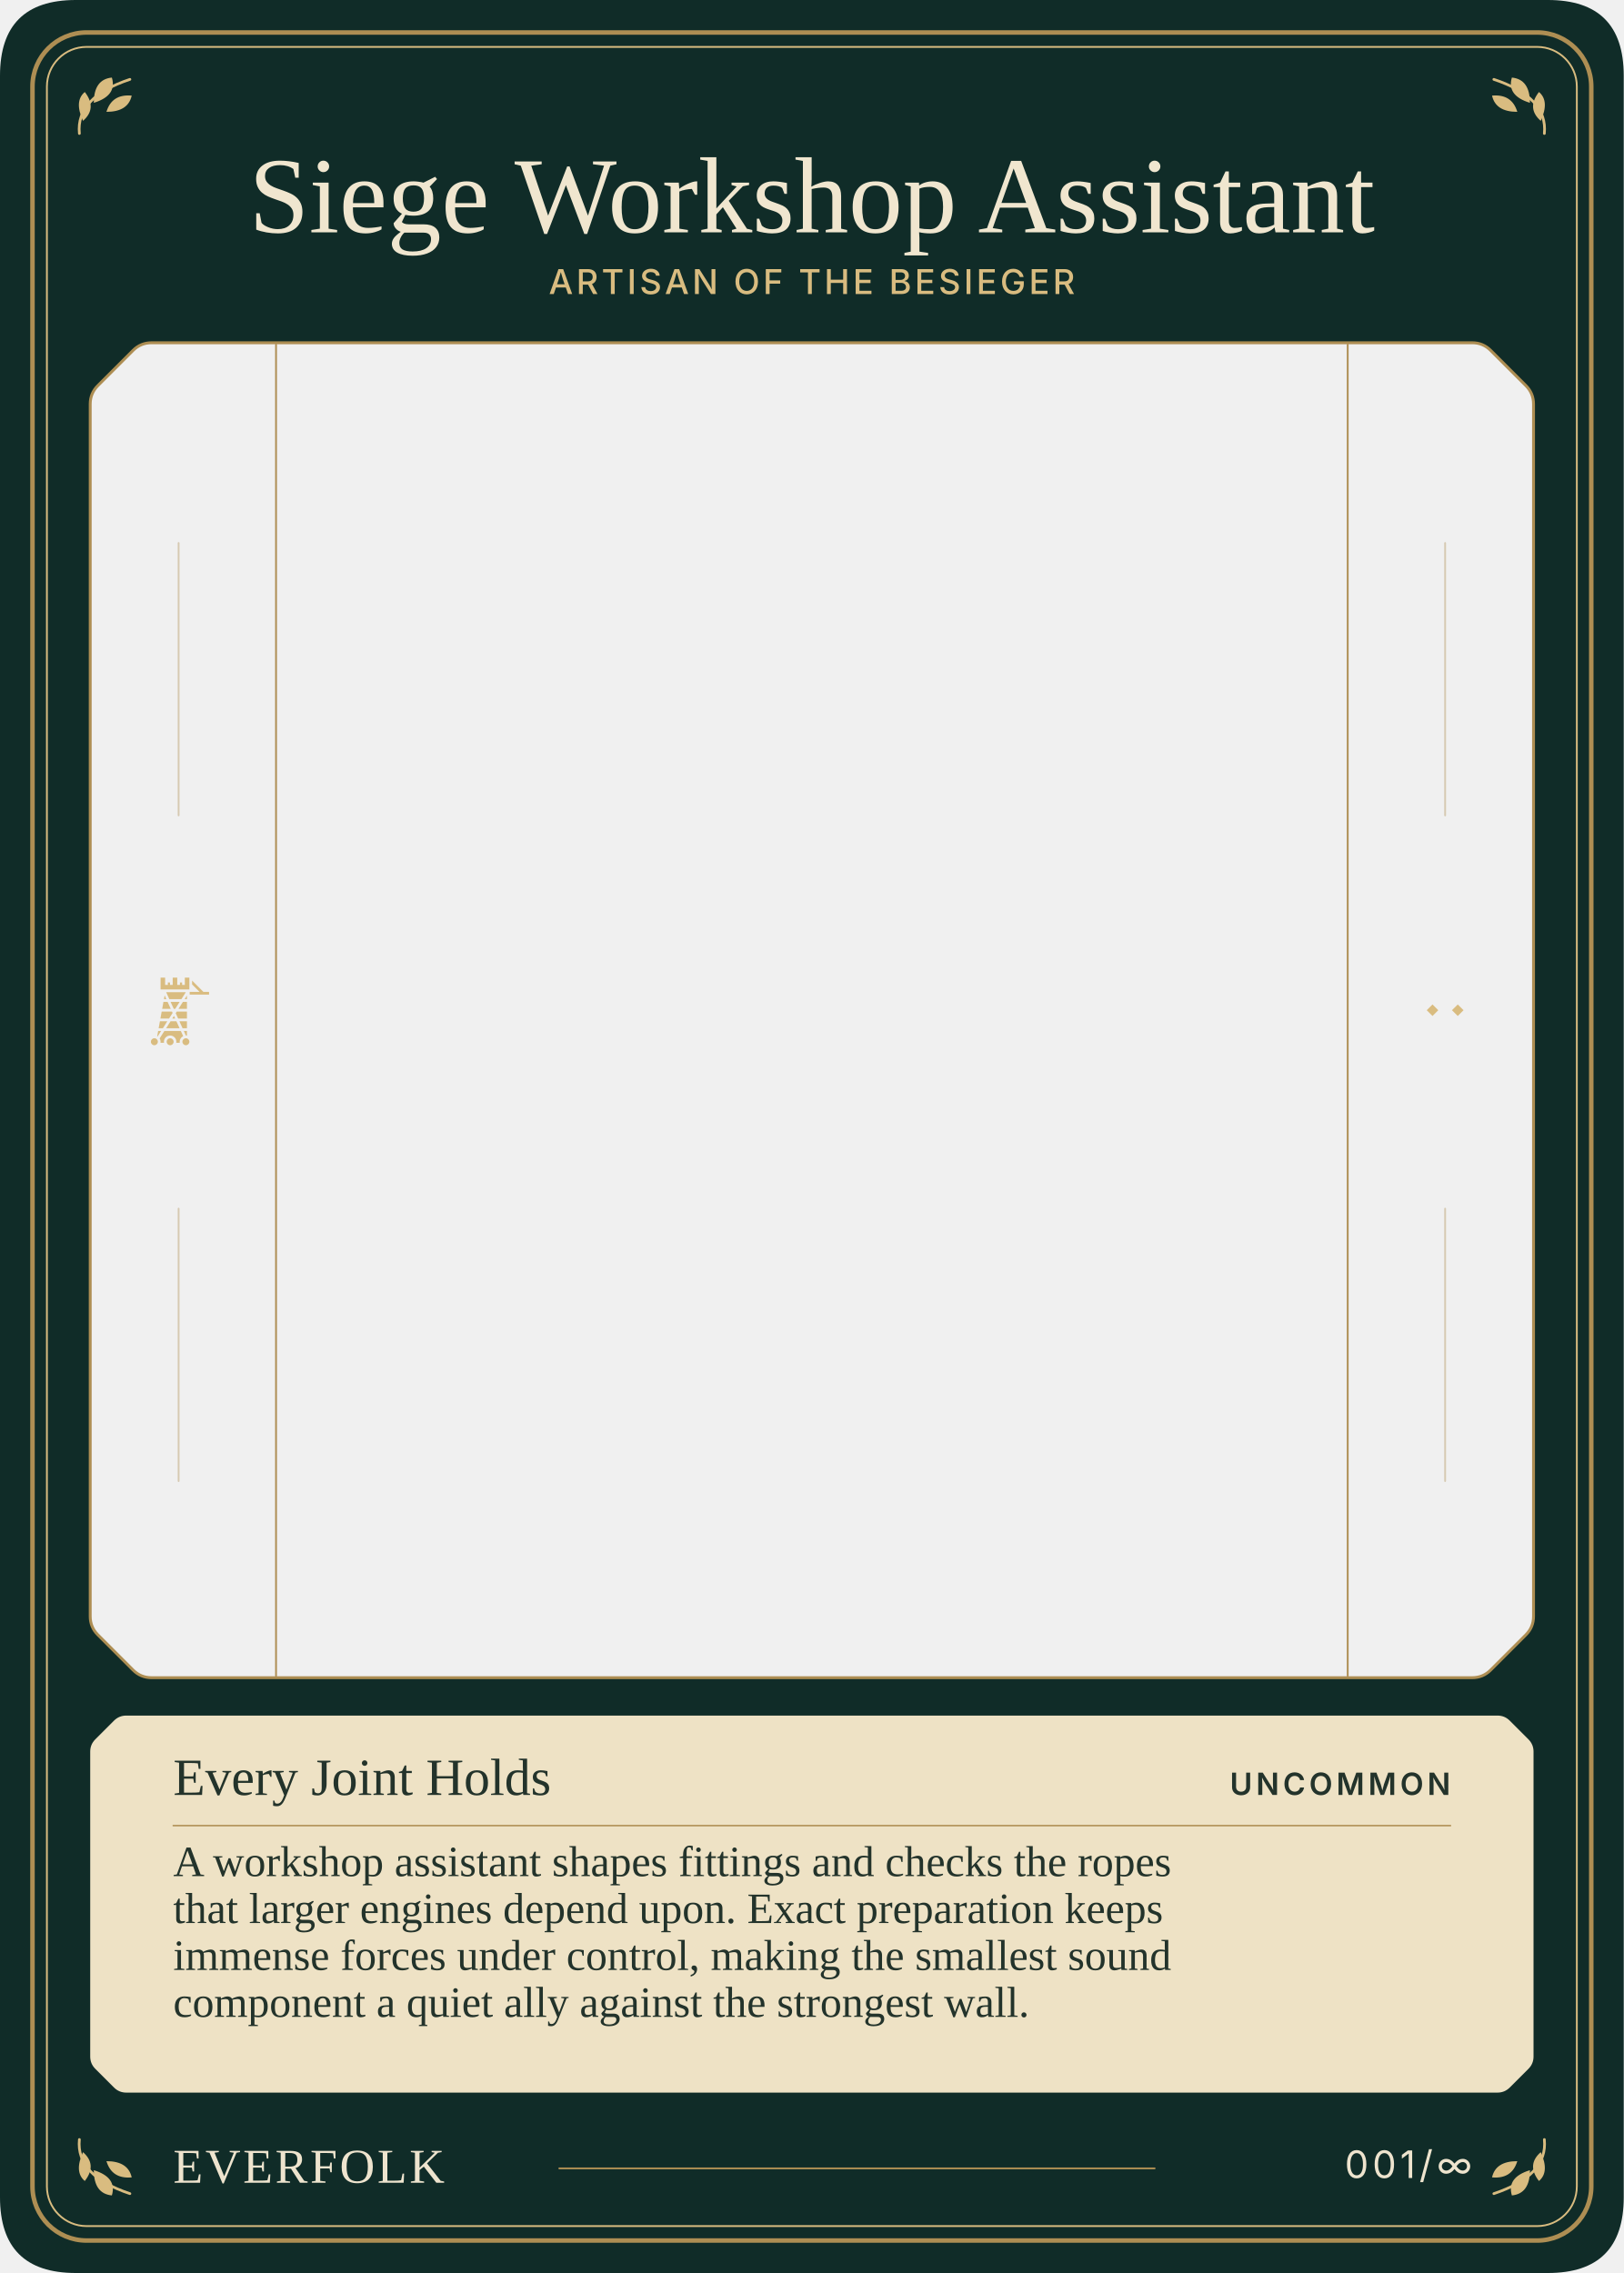
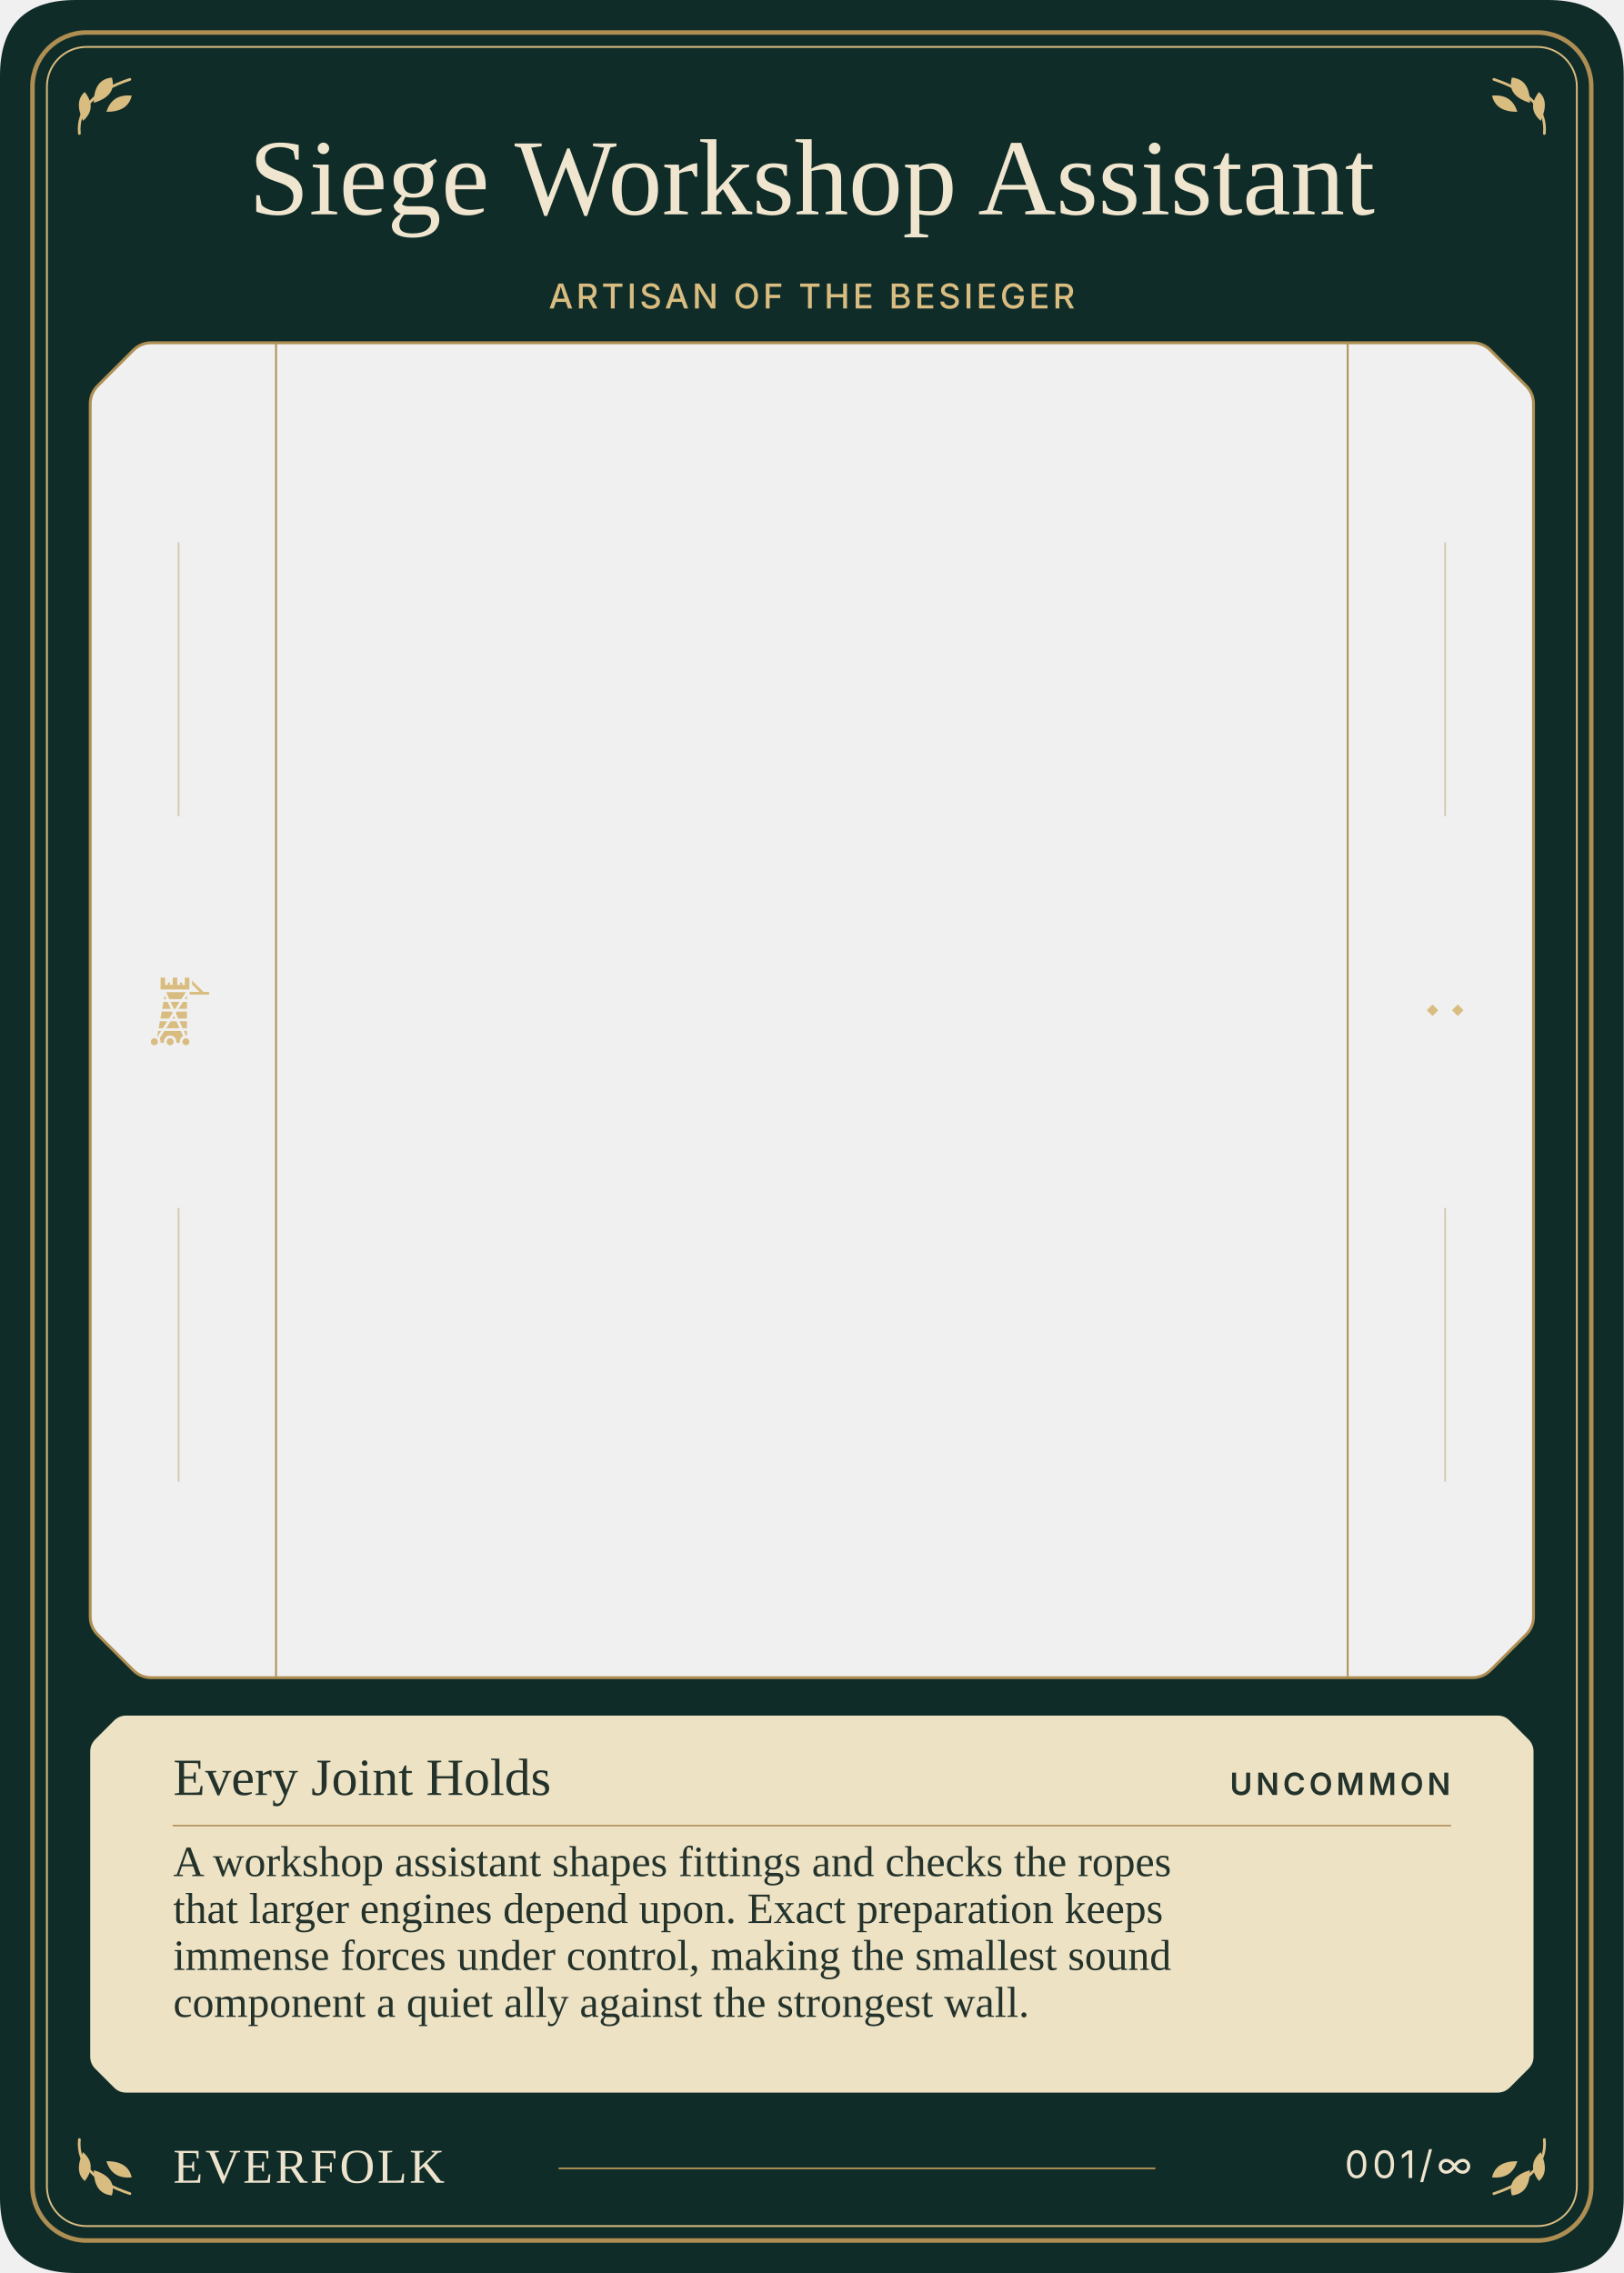
<svg xmlns="http://www.w3.org/2000/svg" width="900" height="1260" viewBox="0 0 900 1260">
  <defs>
    <clipPath id="Card_clip">
      <rect x="0" y="0" width="900" height="1260" rx="42" fill="white" stroke="none" stroke-width="1" />
    </clipPath>
    <clipPath id="Art_clip">
      <path d="M73.757 194.243Q78 190 84 190L816 190Q822 190 826.243 194.243L845.757 213.757Q850 218 850 224L850 896Q850 902 845.757 906.243L826.243 925.757Q822 930 816 930L84 930Q78 930 73.757 925.757L54.243 906.243Q50 902 50 896L50 224Q50 218 54.243 213.757Z" fill="white" stroke="none" stroke-width="1" stroke-linejoin="round" stroke-linecap="round" />
    </clipPath>
    <linearGradient id="Legend_top" x1="0" y1="0" x2="0" y2="240" gradientUnits="userSpaceOnUse">
      <stop offset="0" stop-color="#07110f" stop-opacity=".7" />
      <stop offset="1" stop-color="#07110f" stop-opacity="0" />
    </linearGradient>
    <linearGradient id="Legend_bottom" x1="0" y1="920" x2="0" y2="1260" gradientUnits="userSpaceOnUse">
      <stop offset="0" stop-color="#07110f" stop-opacity="0" />
      <stop offset=".25" stop-color="#07110f" stop-opacity=".78" />
      <stop offset="1" stop-color="#07110f" stop-opacity=".96" />
    </linearGradient>
    <radialGradient id="Aura">
      <stop offset="0" stop-color="#ffd56d" stop-opacity=".42" />
      <stop offset=".58" stop-color="#dbab44" stop-opacity=".13" />
      <stop offset="1" stop-color="#dbab44" stop-opacity="0" />
    </radialGradient>
    <linearGradient id="Gold" x1="0" y1="0" x2="0" y2="1">
      <stop offset="0" stop-color="#fff1bf" />
      <stop offset=".5" stop-color="#d8ac57" />
      <stop offset="1" stop-color="#ffdf8a" />
    </linearGradient>
  </defs>
  <g id="Standard_frame" data-name="UNCOMMON / antique bronze, paired rules, leaf corners">
    <path d="M42 0H858Q900 0 900 42V1218Q900 1260 858 1260H42Q0 1260 0 1218V42Q0 0 42 0Z M73.757 194.243Q78 190 84 190L816 190Q822 190 826.243 194.243L845.757 213.757Q850 218 850 224L850 896Q850 902 845.757 906.243L826.243 925.757Q822 930 816 930L84 930Q78 930 73.757 925.757L54.243 906.243Q50 902 50 896L50 224Q50 218 54.243 213.757Z" fill="#102c28" stroke="none" stroke-width="0" stroke-linejoin="round" stroke-linecap="round" fill-rule="evenodd" />
    <rect x="18" y="18" width="864" height="1224" rx="30" fill="none" stroke="#ae8e53" stroke-width="2.5" />
    <rect x="26" y="26" width="848" height="1208" rx="22" fill="none" stroke="#d9bc80" stroke-width="1" />
    <g id="Rarity_corner_ornaments" data-name="Rarity / antique bronze, paired rules, leaf corners">
      <g transform="translate(42 42)">
        <path d="M2 32Q0 12 30 2" fill="none" stroke="#d9bc80" stroke-width="1.5" stroke-linejoin="round" stroke-linecap="round" />
        <path d="M4 25Q-1 14 5 9Q12 18 4 25ZM10 15Q10 2 20 1Q23 11 10 15ZM17 20Q29 20 31 11Q20 10 17 20Z" fill="#d9bc80" stroke="none" stroke-width="1" stroke-linejoin="round" stroke-linecap="round" />
      </g>
      <g transform="translate(858 42) scale(-1 1)">
        <path d="M2 32Q0 12 30 2" fill="none" stroke="#d9bc80" stroke-width="1.5" stroke-linejoin="round" stroke-linecap="round" />
        <path d="M4 25Q-1 14 5 9Q12 18 4 25ZM10 15Q10 2 20 1Q23 11 10 15ZM17 20Q29 20 31 11Q20 10 17 20Z" fill="#d9bc80" stroke="none" stroke-width="1" stroke-linejoin="round" stroke-linecap="round" />
      </g>
      <g transform="translate(42 1218) scale(1 -1)">
        <path d="M2 32Q0 12 30 2" fill="none" stroke="#d9bc80" stroke-width="1.5" stroke-linejoin="round" stroke-linecap="round" />
        <path d="M4 25Q-1 14 5 9Q12 18 4 25ZM10 15Q10 2 20 1Q23 11 10 15ZM17 20Q29 20 31 11Q20 10 17 20Z" fill="#d9bc80" stroke="none" stroke-width="1" stroke-linejoin="round" stroke-linecap="round" />
      </g>
      <g transform="translate(858 1218) scale(-1 -1)">
        <path d="M2 32Q0 12 30 2" fill="none" stroke="#d9bc80" stroke-width="1.5" stroke-linejoin="round" stroke-linecap="round" />
        <path d="M4 25Q-1 14 5 9Q12 18 4 25ZM10 15Q10 2 20 1Q23 11 10 15ZM17 20Q29 20 31 11Q20 10 17 20Z" fill="#d9bc80" stroke="none" stroke-width="1" stroke-linejoin="round" stroke-linecap="round" />
      </g>
    </g>
    <path d="M73.757 194.243Q78 190 84 190L816 190Q822 190 826.243 194.243L845.757 213.757Q850 218 850 224L850 896Q850 902 845.757 906.243L826.243 925.757Q822 930 816 930L84 930Q78 930 73.757 925.757L54.243 906.243Q50 902 50 896L50 224Q50 218 54.243 213.757Z" fill="none" stroke="#ae8e53" stroke-width="1.6" stroke-linejoin="round" stroke-linecap="round" />
    <path d="M63.172 953.828Q66 951 70 951L830 951Q834 951 836.828 953.828L847.172 964.172Q850 967 850 971L850 1140Q850 1144 847.172 1146.828L836.828 1157.172Q834 1160 830 1160L70 1160Q66 1160 63.172 1157.172L52.828 1146.828Q50 1144 50 1140L50 971Q50 967 52.828 964.172Z" fill="#eee2c5" stroke="none" stroke-width="1" stroke-linejoin="round" stroke-linecap="round" />
    <path d="M96 1012L804 1012" fill="none" stroke="#ae8e53" stroke-width="0.8" stroke-linejoin="round" stroke-linecap="round" />
    <path d="M153 191L153 929" fill="none" stroke="#ae8e53" stroke-width="1" stroke-linejoin="round" stroke-linecap="round" />
    <path d="M747 191L747 929" fill="none" stroke="#ae8e53" stroke-width="1" stroke-linejoin="round" stroke-linecap="round" />
  </g>
  <g id="Portrait_inlay_ornaments" data-name="Portrait inlay / rank and figure emblems">
    <path d="M99 301L99 452" fill="none" stroke="#ae8e53" stroke-width="1" stroke-linejoin="round" stroke-linecap="round" opacity=".4" />
    <path d="M99 670L99 821" fill="none" stroke="#ae8e53" stroke-width="1" stroke-linejoin="round" stroke-linecap="round" opacity=".4" />
    <path d="M801 301L801 452" fill="none" stroke="#ae8e53" stroke-width="1" stroke-linejoin="round" stroke-linecap="round" opacity=".4" />
    <path d="M801 670L801 821" fill="none" stroke="#ae8e53" stroke-width="1" stroke-linejoin="round" stroke-linecap="round" opacity=".4" />
    <g id="Emblem_demetrius" data-name="Figure emblem / demetrius" transform="translate(77.5 538.5) scale(0.08398438)">
      <g fill="#d9bc80" transform="translate(0 0)">
        <path fill="#d9bc80" d="M137 41v78h190V41h-30v48h-18V73h-14v16h-18V41h-30v48h-18V73h-14v16h-18V41h-30zm208 19.273v25.454L394.273 135H329v18H457v-18H419.727L345 60.273zM173.977 137l20.91 46h79.445l29.272-46H173.977zm-10.268 20.912L159.147 183h15.965l-11.404-25.088zm147.29.996L295.668 183H311v-24.092zM155.875 201l-8.363 46h56.693l-20.91-46h-27.42zm47.193 0l20.91 46h9.626l29.273-46h-59.81zm81.145 0l-29.272 46H311v-46h-26.787zM144.24 265l-8.365 46h57.002l23.578-37.05-4.068-8.95H144.24zm99.246 0l-6.607 10.383L253.067 311H311v-46h-67.514zm-18.14 28.508L214.216 311h19.08l-7.95-17.492zM132.604 329l-8.364 46h27.908l29.274-46h-48.818zm70.156 0l-29.274 46h88.9l-20.907-46h-38.72zm58.49 0l20.908 46H311v-46h-49.75zm-140.283 64l-6.28 34.553c1.007.52 1.993 1.08 2.952 1.68L140.694 393h-19.728zm41.066 0l-31.34 49.248C134.68 448.565 137 456.025 137 464c0 2.386-.218 4.722-.615 7h23.392c-.396-2.278-.615-4.614-.615-7 0-22.537 18.463-41 41-41s41 18.463 41 41c0 2.386-.218 4.722-.615 7h23.068c-.397-2.278-.615-4.614-.615-7 0-16.127 9.456-30.165 23.092-36.848L270.568 393H162.033zm128.31 0l13.636 30h.02c2.386 0 4.722.218 7 .615V393h-20.658zM96 441c-12.81 0-23 10.19-23 23s10.19 23 23 23 23-10.19 23-23-10.19-23-23-23zm104.162 0c-12.81 0-23 10.19-23 23s10.19 23 23 23 23-10.19 23-23-10.19-23-23-23zM304 441c-12.81 0-23 10.19-23 23s10.19 23 23 23 23-10.19 23-23-10.19-23-23-23z" />
      </g>
    </g>
    <g id="Rank_marks" data-name="Rarity / 2 rank marks">
      <path d="M794 556.8L797.2 560L794 563.2L790.8 560Z" fill="#d9bc80" stroke="none" stroke-width="1" stroke-linejoin="round" stroke-linecap="round" />
      <path d="M808 556.8L811.2 560L808 563.2L804.8 560Z" fill="#d9bc80" stroke="none" stroke-width="1" stroke-linejoin="round" stroke-linecap="round" />
    </g>
  </g>
  <g id="Card_text_live" data-name="Card / editable type">
-     <text id="Card_title_live" data-name="Card title live" x="450" y="128.8" font-family="Source Serif 4" font-size="60" font-weight="400" fill="#f0e6cf" text-anchor="middle">
-       <tspan x="450" y="128.8">Siege Workshop Assistant</tspan>
+     <text id="Card_title_live" data-name="Card title live" x="450" y="118.8" font-family="Source Serif 4" font-size="60" font-weight="400" fill="#f0e6cf" text-anchor="middle">
+       <tspan x="450" y="118.8">Siege Workshop Assistant</tspan>
    </text>
-     <text id="Card_subtitle_live" data-name="Card subtitle live" x="450" y="163" font-family="Inter" font-size="19" font-weight="500" fill="#d9bc80" text-anchor="middle" letter-spacing="1.75">
-       <tspan x="450" y="163">ARTISAN OF THE BESIEGER</tspan>
+     <text id="Card_subtitle_live" data-name="Card subtitle live" x="450" y="171" font-family="Inter" font-size="19" font-weight="500" fill="#d9bc80" text-anchor="middle" letter-spacing="1.75">
+       <tspan x="450" y="171">ARTISAN OF THE BESIEGER</tspan>
    </text>
    <text id="Biography_title_live" data-name="Biography title live" x="96" y="995" font-family="Source Serif 4" font-size="29" font-weight="400" fill="#23332b" text-anchor="start">
      <tspan x="96" y="995">Every Joint Holds</tspan>
    </text>
    <text id="Biography_live" data-name="Biography / editable paragraph" font-family="Source Serif 4" font-size="24" fill="#23332b">
      <tspan x="96" y="1040">A workshop assistant shapes fittings and checks the ropes</tspan>
      <tspan x="96" y="1066">that larger engines depend upon. Exact preparation keeps</tspan>
      <tspan x="96" y="1092">immense forces under control, making the smallest sound</tspan>
      <tspan x="96" y="1118">component a quiet ally against the strongest wall.</tspan>
    </text>
    <text id="Rarity_live" data-name="Rarity live" x="804" y="995" font-family="Inter" font-size="17" font-weight="600" fill="#23332b" text-anchor="end" letter-spacing="2">
      <tspan x="804" y="995">UNCOMMON</tspan>
    </text>
    <text id="Everfolk_brand_live" data-name="Everfolk brand live" x="96" y="1209.972" font-family="Source Serif 4" font-size="27" font-weight="400" fill="#eee4ce" text-anchor="start" letter-spacing="1.35">
      <tspan x="96" y="1209.972">EVERFOLK</tspan>
    </text>
    <text id="Edition_number_live" data-name="Edition number live" x="816" y="1207.344" font-family="Inter" font-size="21" font-weight="400" fill="#eee4ce" text-anchor="end" letter-spacing="2.1">
      <tspan x="816" y="1207.344">001/∞</tspan>
    </text>
  </g>
  <path d="M310 1202L640 1202" fill="none" stroke="#ae8e53" stroke-width="1" stroke-linejoin="round" stroke-linecap="round" />
</svg>
